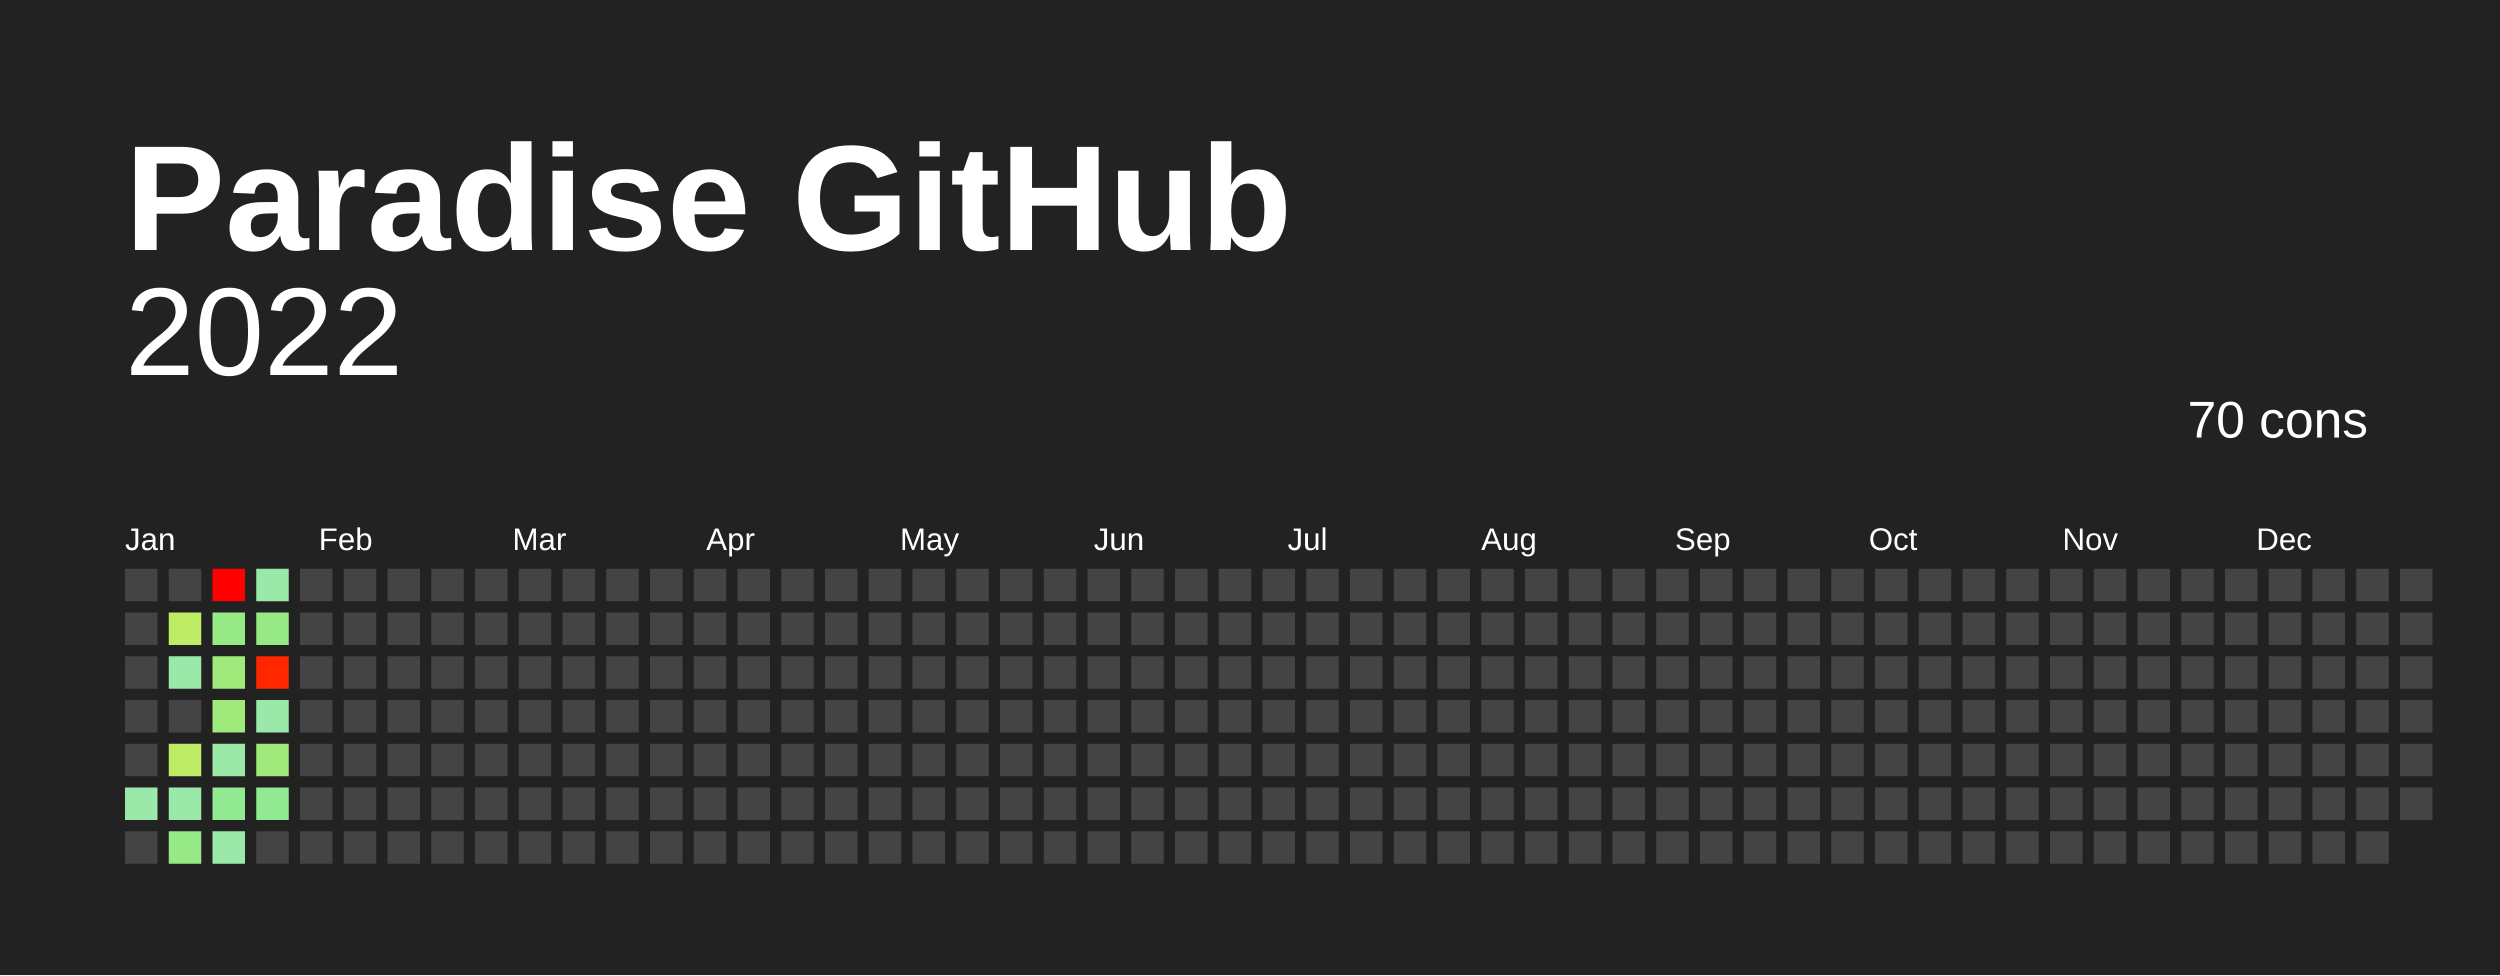
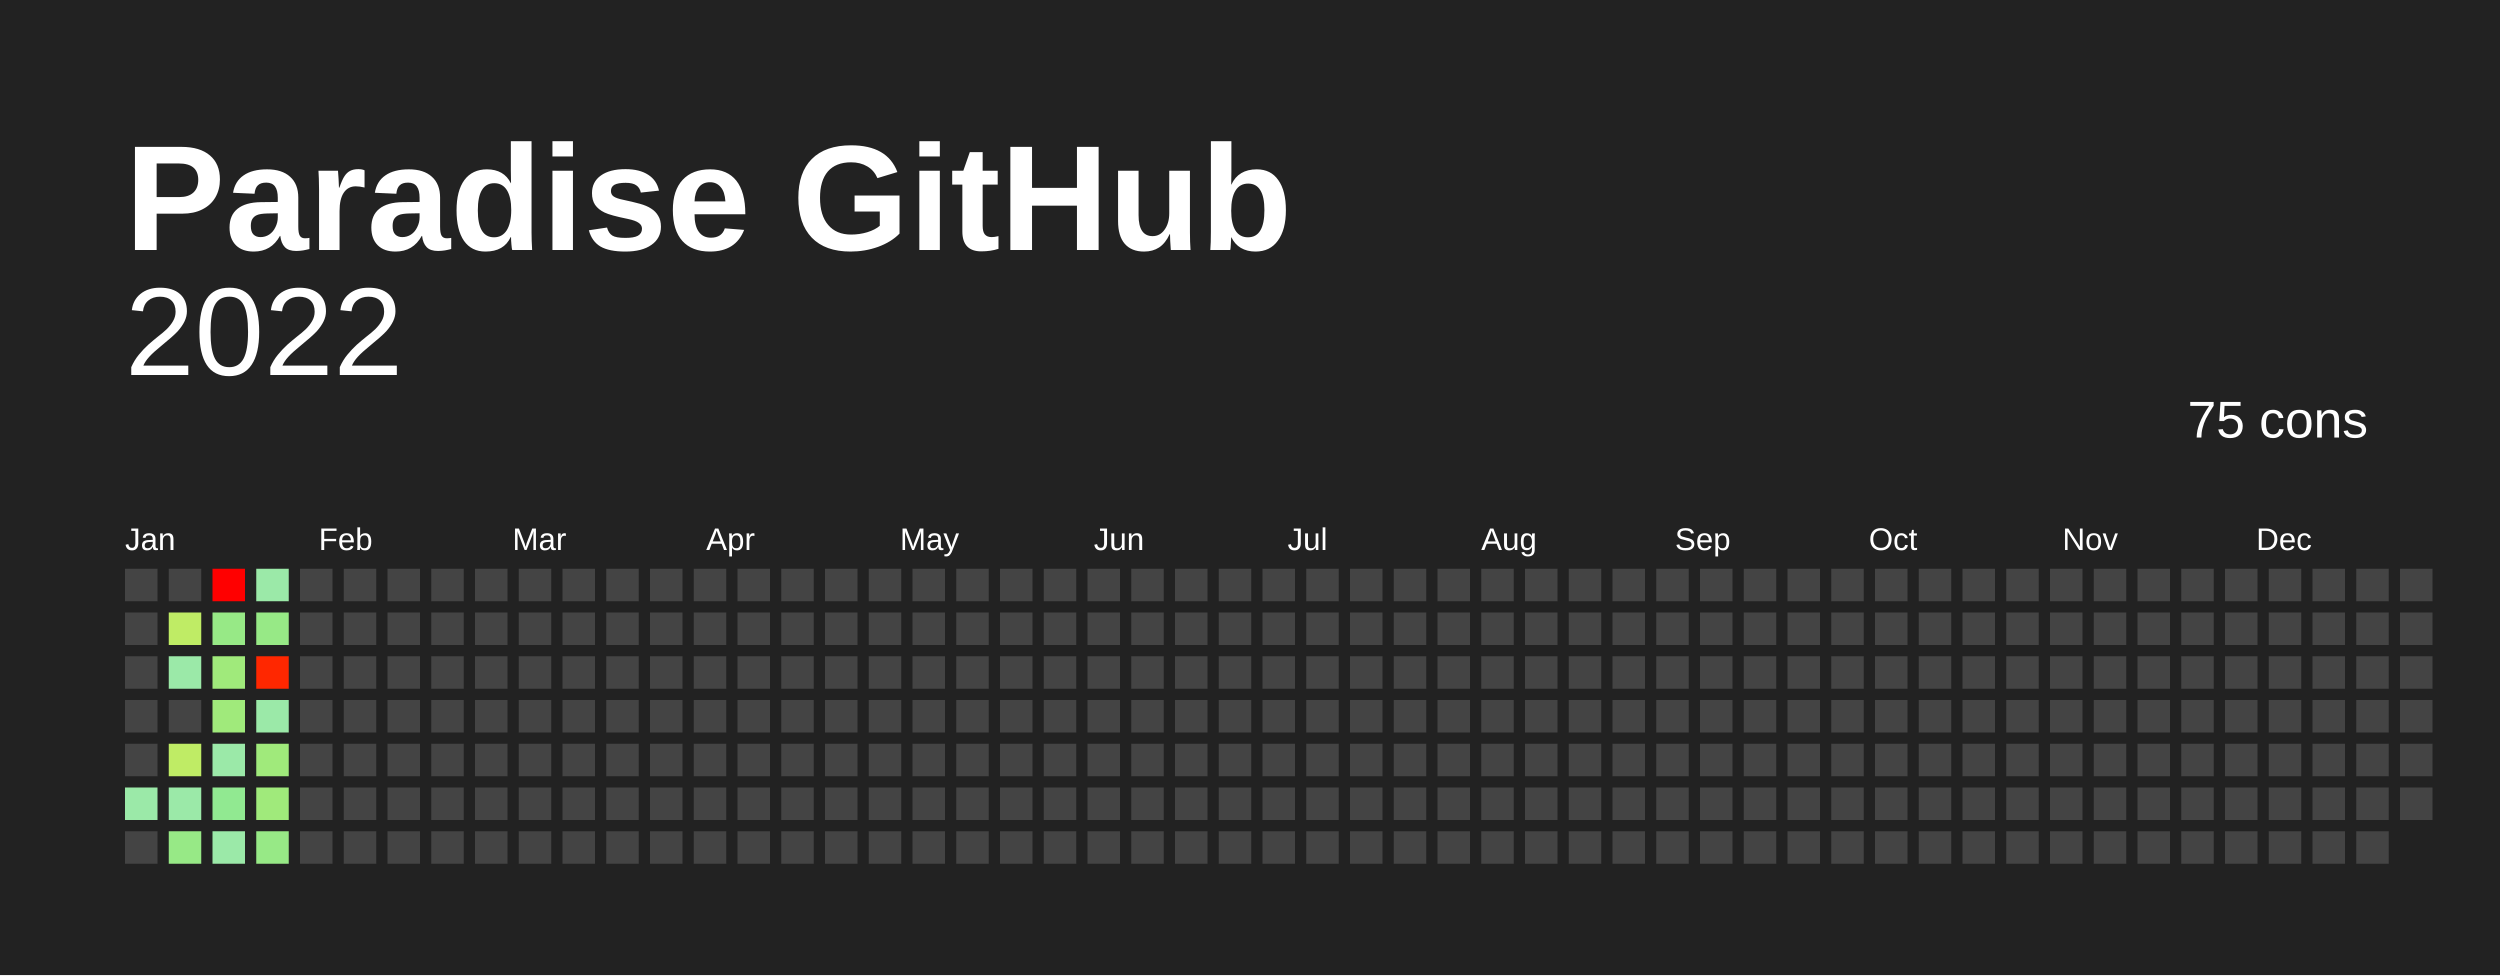
<svg xmlns="http://www.w3.org/2000/svg" baseProfile="full" height="78mm" version="1.1" viewBox="0,0,200,78" width="200mm">
  <defs />
  <rect fill="#222222" height="78" width="200" x="0" y="0" />
  <text fill="#FFFFFF" style="font-size:12px; font-family:Arial; font-weight:bold;" x="10" y="20">Paradise GitHub</text>
  <text alignment-baseline="hanging" fill="#FFFFFF" style="font-size:10.0px; font-family:Arial;" x="10" y="30">2022</text>
-   <text alignment-baseline="hanging" fill="#FFFFFF" style="font-size:4.125px; font-family:Arial;" x="175" y="35">70 cons</text>
+   <text alignment-baseline="hanging" fill="#FFFFFF" style="font-size:4.125px; font-family:Arial;" x="175" y="35">75 cons</text>
  <text fill="#FFFFFF" style="font-size:2.5px; font-family:Arial" x="10.0" y="44">Jan</text>
  <text fill="#FFFFFF" style="font-size:2.5px; font-family:Arial" x="25.5" y="44">Feb</text>
  <text fill="#FFFFFF" style="font-size:2.5px; font-family:Arial" x="41.0" y="44">Mar</text>
  <text fill="#FFFFFF" style="font-size:2.5px; font-family:Arial" x="56.5" y="44">Apr</text>
  <text fill="#FFFFFF" style="font-size:2.5px; font-family:Arial" x="72.0" y="44">May</text>
  <text fill="#FFFFFF" style="font-size:2.5px; font-family:Arial" x="87.5" y="44">Jun</text>
  <text fill="#FFFFFF" style="font-size:2.5px; font-family:Arial" x="103.0" y="44">Jul</text>
  <text fill="#FFFFFF" style="font-size:2.5px; font-family:Arial" x="118.5" y="44">Aug</text>
  <text fill="#FFFFFF" style="font-size:2.5px; font-family:Arial" x="134.0" y="44">Sep</text>
  <text fill="#FFFFFF" style="font-size:2.5px; font-family:Arial" x="149.5" y="44">Oct</text>
  <text fill="#FFFFFF" style="font-size:2.5px; font-family:Arial" x="165.0" y="44">Nov</text>
  <text fill="#FFFFFF" style="font-size:2.5px; font-family:Arial" x="180.5" y="44">Dec</text>
  <rect fill="#444444" height="2.6" width="2.6" x="10.0" y="45.5" />
  <rect fill="#444444" height="2.6" width="2.6" x="10.0" y="49.0" />
  <rect fill="#444444" height="2.6" width="2.6" x="10.0" y="52.5" />
  <rect fill="#444444" height="2.6" width="2.6" x="10.0" y="56.0" />
  <rect fill="#444444" height="2.6" width="2.6" x="10.0" y="59.5" />
  <rect fill="#9be9a8" height="2.6" width="2.6" x="10.0" y="63.0" />
  <rect fill="#444444" height="2.6" width="2.6" x="10.0" y="66.5" />
  <rect fill="#444444" height="2.6" width="2.6" x="13.5" y="45.5" />
  <rect fill="#bfec65" height="2.6" width="2.6" x="13.5" y="49.0" />
  <rect fill="#9be9a8" height="2.6" width="2.6" x="13.5" y="52.5" />
  <rect fill="#444444" height="2.6" width="2.6" x="13.5" y="56.0" />
  <rect fill="#bfec65" height="2.6" width="2.6" x="13.5" y="59.5" />
  <rect fill="#9be9a8" height="2.6" width="2.6" x="13.5" y="63.0" />
  <rect fill="#97e986" height="2.6" width="2.6" x="13.5" y="66.5" />
  <rect fill="red" height="2.6" width="2.6" x="17.0" y="45.5" />
  <rect fill="#97e986" height="2.6" width="2.6" x="17.0" y="49.0" />
  <rect fill="#a0ea7b" height="2.6" width="2.6" x="17.0" y="52.5" />
  <rect fill="#a0ea7b" height="2.6" width="2.6" x="17.0" y="56.0" />
  <rect fill="#9be9a8" height="2.6" width="2.6" x="17.0" y="59.5" />
  <rect fill="#91e991" height="2.6" width="2.6" x="17.0" y="63.0" />
  <rect fill="#9be9a8" height="2.6" width="2.6" x="17.0" y="66.5" />
  <rect fill="#9be9a8" height="2.6" width="2.6" x="20.5" y="45.5" />
  <rect fill="#97e986" height="2.6" width="2.6" x="20.5" y="49.0" />
  <rect fill="#ff2700" height="2.6" width="2.6" x="20.5" y="52.5" />
  <rect fill="#9be9a8" height="2.6" width="2.6" x="20.5" y="56.0" />
  <rect fill="#a0ea7b" height="2.6" width="2.6" x="20.5" y="59.5" />
-   <rect fill="#91e991" height="2.6" width="2.6" x="20.5" y="63.0" />
-   <rect fill="#444444" height="2.6" width="2.6" x="20.5" y="66.5" />
+   <rect fill="#a0ea7b" height="2.6" width="2.6" x="20.5" y="63.0" />
+   <rect fill="#97e986" height="2.6" width="2.6" x="20.5" y="66.5" />
  <rect fill="#444444" height="2.6" width="2.6" x="24.0" y="45.5" />
  <rect fill="#444444" height="2.6" width="2.6" x="24.0" y="49.0" />
  <rect fill="#444444" height="2.6" width="2.6" x="24.0" y="52.5" />
  <rect fill="#444444" height="2.6" width="2.6" x="24.0" y="56.0" />
  <rect fill="#444444" height="2.6" width="2.6" x="24.0" y="59.5" />
  <rect fill="#444444" height="2.6" width="2.6" x="24.0" y="63.0" />
  <rect fill="#444444" height="2.6" width="2.6" x="24.0" y="66.5" />
  <rect fill="#444444" height="2.6" width="2.6" x="27.5" y="45.5" />
  <rect fill="#444444" height="2.6" width="2.6" x="27.5" y="49.0" />
  <rect fill="#444444" height="2.6" width="2.6" x="27.5" y="52.5" />
  <rect fill="#444444" height="2.6" width="2.6" x="27.5" y="56.0" />
  <rect fill="#444444" height="2.6" width="2.6" x="27.5" y="59.5" />
  <rect fill="#444444" height="2.6" width="2.6" x="27.5" y="63.0" />
  <rect fill="#444444" height="2.6" width="2.6" x="27.5" y="66.5" />
  <rect fill="#444444" height="2.6" width="2.6" x="31.0" y="45.5" />
  <rect fill="#444444" height="2.6" width="2.6" x="31.0" y="49.0" />
  <rect fill="#444444" height="2.6" width="2.6" x="31.0" y="52.5" />
  <rect fill="#444444" height="2.6" width="2.6" x="31.0" y="56.0" />
  <rect fill="#444444" height="2.6" width="2.6" x="31.0" y="59.5" />
  <rect fill="#444444" height="2.6" width="2.6" x="31.0" y="63.0" />
  <rect fill="#444444" height="2.6" width="2.6" x="31.0" y="66.5" />
  <rect fill="#444444" height="2.6" width="2.6" x="34.5" y="45.5" />
  <rect fill="#444444" height="2.6" width="2.6" x="34.5" y="49.0" />
  <rect fill="#444444" height="2.6" width="2.6" x="34.5" y="52.5" />
  <rect fill="#444444" height="2.6" width="2.6" x="34.5" y="56.0" />
  <rect fill="#444444" height="2.6" width="2.6" x="34.5" y="59.5" />
  <rect fill="#444444" height="2.6" width="2.6" x="34.5" y="63.0" />
  <rect fill="#444444" height="2.6" width="2.6" x="34.5" y="66.5" />
  <rect fill="#444444" height="2.6" width="2.6" x="38.0" y="45.5" />
  <rect fill="#444444" height="2.6" width="2.6" x="38.0" y="49.0" />
  <rect fill="#444444" height="2.6" width="2.6" x="38.0" y="52.5" />
  <rect fill="#444444" height="2.6" width="2.6" x="38.0" y="56.0" />
  <rect fill="#444444" height="2.6" width="2.6" x="38.0" y="59.5" />
  <rect fill="#444444" height="2.6" width="2.6" x="38.0" y="63.0" />
  <rect fill="#444444" height="2.6" width="2.6" x="38.0" y="66.5" />
  <rect fill="#444444" height="2.6" width="2.6" x="41.5" y="45.5" />
  <rect fill="#444444" height="2.6" width="2.6" x="41.5" y="49.0" />
  <rect fill="#444444" height="2.6" width="2.6" x="41.5" y="52.5" />
  <rect fill="#444444" height="2.6" width="2.6" x="41.5" y="56.0" />
  <rect fill="#444444" height="2.6" width="2.6" x="41.5" y="59.5" />
  <rect fill="#444444" height="2.6" width="2.6" x="41.5" y="63.0" />
  <rect fill="#444444" height="2.6" width="2.6" x="41.5" y="66.5" />
  <rect fill="#444444" height="2.6" width="2.6" x="45.0" y="45.5" />
  <rect fill="#444444" height="2.6" width="2.6" x="45.0" y="49.0" />
  <rect fill="#444444" height="2.6" width="2.6" x="45.0" y="52.5" />
  <rect fill="#444444" height="2.6" width="2.6" x="45.0" y="56.0" />
  <rect fill="#444444" height="2.6" width="2.6" x="45.0" y="59.5" />
  <rect fill="#444444" height="2.6" width="2.6" x="45.0" y="63.0" />
  <rect fill="#444444" height="2.6" width="2.6" x="45.0" y="66.5" />
  <rect fill="#444444" height="2.6" width="2.6" x="48.5" y="45.5" />
  <rect fill="#444444" height="2.6" width="2.6" x="48.5" y="49.0" />
  <rect fill="#444444" height="2.6" width="2.6" x="48.5" y="52.5" />
  <rect fill="#444444" height="2.6" width="2.6" x="48.5" y="56.0" />
  <rect fill="#444444" height="2.6" width="2.6" x="48.5" y="59.5" />
  <rect fill="#444444" height="2.6" width="2.6" x="48.5" y="63.0" />
  <rect fill="#444444" height="2.6" width="2.6" x="48.5" y="66.5" />
  <rect fill="#444444" height="2.6" width="2.6" x="52.0" y="45.5" />
  <rect fill="#444444" height="2.6" width="2.6" x="52.0" y="49.0" />
  <rect fill="#444444" height="2.6" width="2.6" x="52.0" y="52.5" />
  <rect fill="#444444" height="2.6" width="2.6" x="52.0" y="56.0" />
  <rect fill="#444444" height="2.6" width="2.6" x="52.0" y="59.5" />
  <rect fill="#444444" height="2.6" width="2.6" x="52.0" y="63.0" />
  <rect fill="#444444" height="2.6" width="2.6" x="52.0" y="66.5" />
  <rect fill="#444444" height="2.6" width="2.6" x="55.5" y="45.5" />
  <rect fill="#444444" height="2.6" width="2.6" x="55.5" y="49.0" />
  <rect fill="#444444" height="2.6" width="2.6" x="55.5" y="52.5" />
  <rect fill="#444444" height="2.6" width="2.6" x="55.5" y="56.0" />
  <rect fill="#444444" height="2.6" width="2.6" x="55.5" y="59.5" />
  <rect fill="#444444" height="2.6" width="2.6" x="55.5" y="63.0" />
  <rect fill="#444444" height="2.6" width="2.6" x="55.5" y="66.5" />
  <rect fill="#444444" height="2.6" width="2.6" x="59.0" y="45.5" />
  <rect fill="#444444" height="2.6" width="2.6" x="59.0" y="49.0" />
  <rect fill="#444444" height="2.6" width="2.6" x="59.0" y="52.5" />
  <rect fill="#444444" height="2.6" width="2.6" x="59.0" y="56.0" />
  <rect fill="#444444" height="2.6" width="2.6" x="59.0" y="59.5" />
  <rect fill="#444444" height="2.6" width="2.6" x="59.0" y="63.0" />
  <rect fill="#444444" height="2.6" width="2.6" x="59.0" y="66.5" />
  <rect fill="#444444" height="2.6" width="2.6" x="62.5" y="45.5" />
  <rect fill="#444444" height="2.6" width="2.6" x="62.5" y="49.0" />
  <rect fill="#444444" height="2.6" width="2.6" x="62.5" y="52.5" />
  <rect fill="#444444" height="2.6" width="2.6" x="62.5" y="56.0" />
  <rect fill="#444444" height="2.6" width="2.6" x="62.5" y="59.5" />
  <rect fill="#444444" height="2.6" width="2.6" x="62.5" y="63.0" />
  <rect fill="#444444" height="2.6" width="2.6" x="62.5" y="66.5" />
  <rect fill="#444444" height="2.6" width="2.6" x="66.0" y="45.5" />
  <rect fill="#444444" height="2.6" width="2.6" x="66.0" y="49.0" />
  <rect fill="#444444" height="2.6" width="2.6" x="66.0" y="52.5" />
  <rect fill="#444444" height="2.6" width="2.6" x="66.0" y="56.0" />
  <rect fill="#444444" height="2.6" width="2.6" x="66.0" y="59.5" />
  <rect fill="#444444" height="2.6" width="2.6" x="66.0" y="63.0" />
  <rect fill="#444444" height="2.6" width="2.6" x="66.0" y="66.5" />
  <rect fill="#444444" height="2.6" width="2.6" x="69.5" y="45.5" />
  <rect fill="#444444" height="2.6" width="2.6" x="69.5" y="49.0" />
  <rect fill="#444444" height="2.6" width="2.6" x="69.5" y="52.5" />
  <rect fill="#444444" height="2.6" width="2.6" x="69.5" y="56.0" />
  <rect fill="#444444" height="2.6" width="2.6" x="69.5" y="59.5" />
  <rect fill="#444444" height="2.6" width="2.6" x="69.5" y="63.0" />
  <rect fill="#444444" height="2.6" width="2.6" x="69.5" y="66.5" />
  <rect fill="#444444" height="2.6" width="2.6" x="73.0" y="45.5" />
  <rect fill="#444444" height="2.6" width="2.6" x="73.0" y="49.0" />
  <rect fill="#444444" height="2.6" width="2.6" x="73.0" y="52.5" />
  <rect fill="#444444" height="2.6" width="2.6" x="73.0" y="56.0" />
  <rect fill="#444444" height="2.6" width="2.6" x="73.0" y="59.5" />
  <rect fill="#444444" height="2.6" width="2.6" x="73.0" y="63.0" />
  <rect fill="#444444" height="2.6" width="2.6" x="73.0" y="66.5" />
  <rect fill="#444444" height="2.6" width="2.6" x="76.5" y="45.5" />
  <rect fill="#444444" height="2.6" width="2.6" x="76.5" y="49.0" />
  <rect fill="#444444" height="2.6" width="2.6" x="76.5" y="52.5" />
  <rect fill="#444444" height="2.6" width="2.6" x="76.5" y="56.0" />
  <rect fill="#444444" height="2.6" width="2.6" x="76.5" y="59.5" />
  <rect fill="#444444" height="2.6" width="2.6" x="76.5" y="63.0" />
  <rect fill="#444444" height="2.6" width="2.6" x="76.5" y="66.5" />
  <rect fill="#444444" height="2.6" width="2.6" x="80.0" y="45.5" />
  <rect fill="#444444" height="2.6" width="2.6" x="80.0" y="49.0" />
  <rect fill="#444444" height="2.6" width="2.6" x="80.0" y="52.5" />
  <rect fill="#444444" height="2.6" width="2.6" x="80.0" y="56.0" />
  <rect fill="#444444" height="2.6" width="2.6" x="80.0" y="59.5" />
  <rect fill="#444444" height="2.6" width="2.6" x="80.0" y="63.0" />
  <rect fill="#444444" height="2.6" width="2.6" x="80.0" y="66.5" />
  <rect fill="#444444" height="2.6" width="2.6" x="83.5" y="45.5" />
  <rect fill="#444444" height="2.6" width="2.6" x="83.5" y="49.0" />
  <rect fill="#444444" height="2.6" width="2.6" x="83.5" y="52.5" />
  <rect fill="#444444" height="2.6" width="2.6" x="83.5" y="56.0" />
  <rect fill="#444444" height="2.6" width="2.6" x="83.5" y="59.5" />
  <rect fill="#444444" height="2.6" width="2.6" x="83.5" y="63.0" />
  <rect fill="#444444" height="2.6" width="2.6" x="83.5" y="66.5" />
  <rect fill="#444444" height="2.6" width="2.6" x="87.0" y="45.5" />
  <rect fill="#444444" height="2.6" width="2.6" x="87.0" y="49.0" />
  <rect fill="#444444" height="2.6" width="2.6" x="87.0" y="52.5" />
  <rect fill="#444444" height="2.6" width="2.6" x="87.0" y="56.0" />
  <rect fill="#444444" height="2.6" width="2.6" x="87.0" y="59.5" />
  <rect fill="#444444" height="2.6" width="2.6" x="87.0" y="63.0" />
  <rect fill="#444444" height="2.6" width="2.6" x="87.0" y="66.5" />
  <rect fill="#444444" height="2.6" width="2.6" x="90.5" y="45.5" />
  <rect fill="#444444" height="2.6" width="2.6" x="90.5" y="49.0" />
  <rect fill="#444444" height="2.6" width="2.6" x="90.5" y="52.5" />
  <rect fill="#444444" height="2.6" width="2.6" x="90.5" y="56.0" />
  <rect fill="#444444" height="2.6" width="2.6" x="90.5" y="59.5" />
  <rect fill="#444444" height="2.6" width="2.6" x="90.5" y="63.0" />
  <rect fill="#444444" height="2.6" width="2.6" x="90.5" y="66.5" />
  <rect fill="#444444" height="2.6" width="2.6" x="94.0" y="45.5" />
  <rect fill="#444444" height="2.6" width="2.6" x="94.0" y="49.0" />
  <rect fill="#444444" height="2.6" width="2.6" x="94.0" y="52.5" />
  <rect fill="#444444" height="2.6" width="2.6" x="94.0" y="56.0" />
  <rect fill="#444444" height="2.6" width="2.6" x="94.0" y="59.5" />
  <rect fill="#444444" height="2.6" width="2.6" x="94.0" y="63.0" />
  <rect fill="#444444" height="2.6" width="2.6" x="94.0" y="66.5" />
  <rect fill="#444444" height="2.6" width="2.6" x="97.5" y="45.5" />
  <rect fill="#444444" height="2.6" width="2.6" x="97.5" y="49.0" />
  <rect fill="#444444" height="2.6" width="2.6" x="97.5" y="52.5" />
  <rect fill="#444444" height="2.6" width="2.6" x="97.5" y="56.0" />
  <rect fill="#444444" height="2.6" width="2.6" x="97.5" y="59.5" />
  <rect fill="#444444" height="2.6" width="2.6" x="97.5" y="63.0" />
  <rect fill="#444444" height="2.6" width="2.6" x="97.5" y="66.5" />
  <rect fill="#444444" height="2.6" width="2.6" x="101.0" y="45.5" />
  <rect fill="#444444" height="2.6" width="2.6" x="101.0" y="49.0" />
  <rect fill="#444444" height="2.6" width="2.6" x="101.0" y="52.5" />
  <rect fill="#444444" height="2.6" width="2.6" x="101.0" y="56.0" />
  <rect fill="#444444" height="2.6" width="2.6" x="101.0" y="59.5" />
  <rect fill="#444444" height="2.6" width="2.6" x="101.0" y="63.0" />
  <rect fill="#444444" height="2.6" width="2.6" x="101.0" y="66.5" />
  <rect fill="#444444" height="2.6" width="2.6" x="104.5" y="45.5" />
  <rect fill="#444444" height="2.6" width="2.6" x="104.5" y="49.0" />
  <rect fill="#444444" height="2.6" width="2.6" x="104.5" y="52.5" />
  <rect fill="#444444" height="2.6" width="2.6" x="104.5" y="56.0" />
  <rect fill="#444444" height="2.6" width="2.6" x="104.5" y="59.5" />
  <rect fill="#444444" height="2.6" width="2.6" x="104.5" y="63.0" />
  <rect fill="#444444" height="2.6" width="2.6" x="104.5" y="66.5" />
  <rect fill="#444444" height="2.6" width="2.6" x="108.0" y="45.5" />
  <rect fill="#444444" height="2.6" width="2.6" x="108.0" y="49.0" />
  <rect fill="#444444" height="2.6" width="2.6" x="108.0" y="52.5" />
  <rect fill="#444444" height="2.6" width="2.6" x="108.0" y="56.0" />
  <rect fill="#444444" height="2.6" width="2.6" x="108.0" y="59.5" />
  <rect fill="#444444" height="2.6" width="2.6" x="108.0" y="63.0" />
  <rect fill="#444444" height="2.6" width="2.6" x="108.0" y="66.5" />
  <rect fill="#444444" height="2.6" width="2.6" x="111.5" y="45.5" />
  <rect fill="#444444" height="2.6" width="2.6" x="111.5" y="49.0" />
  <rect fill="#444444" height="2.6" width="2.6" x="111.5" y="52.5" />
  <rect fill="#444444" height="2.6" width="2.6" x="111.5" y="56.0" />
  <rect fill="#444444" height="2.6" width="2.6" x="111.5" y="59.5" />
  <rect fill="#444444" height="2.6" width="2.6" x="111.5" y="63.0" />
  <rect fill="#444444" height="2.6" width="2.6" x="111.5" y="66.5" />
  <rect fill="#444444" height="2.6" width="2.6" x="115.0" y="45.5" />
  <rect fill="#444444" height="2.6" width="2.6" x="115.0" y="49.0" />
  <rect fill="#444444" height="2.6" width="2.6" x="115.0" y="52.5" />
  <rect fill="#444444" height="2.6" width="2.6" x="115.0" y="56.0" />
  <rect fill="#444444" height="2.6" width="2.6" x="115.0" y="59.5" />
  <rect fill="#444444" height="2.6" width="2.6" x="115.0" y="63.0" />
  <rect fill="#444444" height="2.6" width="2.6" x="115.0" y="66.5" />
  <rect fill="#444444" height="2.6" width="2.6" x="118.5" y="45.5" />
  <rect fill="#444444" height="2.6" width="2.6" x="118.5" y="49.0" />
  <rect fill="#444444" height="2.6" width="2.6" x="118.5" y="52.5" />
  <rect fill="#444444" height="2.6" width="2.6" x="118.5" y="56.0" />
  <rect fill="#444444" height="2.6" width="2.6" x="118.5" y="59.5" />
  <rect fill="#444444" height="2.6" width="2.6" x="118.5" y="63.0" />
  <rect fill="#444444" height="2.6" width="2.6" x="118.5" y="66.5" />
  <rect fill="#444444" height="2.6" width="2.6" x="122.0" y="45.5" />
  <rect fill="#444444" height="2.6" width="2.6" x="122.0" y="49.0" />
  <rect fill="#444444" height="2.6" width="2.6" x="122.0" y="52.5" />
  <rect fill="#444444" height="2.6" width="2.6" x="122.0" y="56.0" />
  <rect fill="#444444" height="2.6" width="2.6" x="122.0" y="59.5" />
  <rect fill="#444444" height="2.6" width="2.6" x="122.0" y="63.0" />
  <rect fill="#444444" height="2.6" width="2.6" x="122.0" y="66.5" />
  <rect fill="#444444" height="2.6" width="2.6" x="125.5" y="45.5" />
  <rect fill="#444444" height="2.6" width="2.6" x="125.5" y="49.0" />
  <rect fill="#444444" height="2.6" width="2.6" x="125.5" y="52.5" />
  <rect fill="#444444" height="2.6" width="2.6" x="125.5" y="56.0" />
  <rect fill="#444444" height="2.6" width="2.6" x="125.5" y="59.5" />
  <rect fill="#444444" height="2.6" width="2.6" x="125.5" y="63.0" />
  <rect fill="#444444" height="2.6" width="2.6" x="125.5" y="66.5" />
  <rect fill="#444444" height="2.6" width="2.6" x="129.0" y="45.5" />
  <rect fill="#444444" height="2.6" width="2.6" x="129.0" y="49.0" />
  <rect fill="#444444" height="2.6" width="2.6" x="129.0" y="52.5" />
  <rect fill="#444444" height="2.6" width="2.6" x="129.0" y="56.0" />
  <rect fill="#444444" height="2.6" width="2.6" x="129.0" y="59.5" />
  <rect fill="#444444" height="2.6" width="2.6" x="129.0" y="63.0" />
  <rect fill="#444444" height="2.6" width="2.6" x="129.0" y="66.5" />
  <rect fill="#444444" height="2.6" width="2.6" x="132.5" y="45.5" />
  <rect fill="#444444" height="2.6" width="2.6" x="132.5" y="49.0" />
  <rect fill="#444444" height="2.6" width="2.6" x="132.5" y="52.5" />
  <rect fill="#444444" height="2.6" width="2.6" x="132.5" y="56.0" />
  <rect fill="#444444" height="2.6" width="2.6" x="132.5" y="59.5" />
  <rect fill="#444444" height="2.6" width="2.6" x="132.5" y="63.0" />
  <rect fill="#444444" height="2.6" width="2.6" x="132.5" y="66.5" />
  <rect fill="#444444" height="2.6" width="2.6" x="136.0" y="45.5" />
  <rect fill="#444444" height="2.6" width="2.6" x="136.0" y="49.0" />
  <rect fill="#444444" height="2.6" width="2.6" x="136.0" y="52.5" />
  <rect fill="#444444" height="2.6" width="2.6" x="136.0" y="56.0" />
  <rect fill="#444444" height="2.6" width="2.6" x="136.0" y="59.5" />
  <rect fill="#444444" height="2.6" width="2.6" x="136.0" y="63.0" />
  <rect fill="#444444" height="2.6" width="2.6" x="136.0" y="66.5" />
  <rect fill="#444444" height="2.6" width="2.6" x="139.5" y="45.5" />
  <rect fill="#444444" height="2.6" width="2.6" x="139.5" y="49.0" />
  <rect fill="#444444" height="2.6" width="2.6" x="139.5" y="52.5" />
  <rect fill="#444444" height="2.6" width="2.6" x="139.5" y="56.0" />
  <rect fill="#444444" height="2.6" width="2.6" x="139.5" y="59.5" />
  <rect fill="#444444" height="2.6" width="2.6" x="139.5" y="63.0" />
  <rect fill="#444444" height="2.6" width="2.6" x="139.5" y="66.5" />
  <rect fill="#444444" height="2.6" width="2.6" x="143.0" y="45.5" />
  <rect fill="#444444" height="2.6" width="2.6" x="143.0" y="49.0" />
  <rect fill="#444444" height="2.6" width="2.6" x="143.0" y="52.5" />
  <rect fill="#444444" height="2.6" width="2.6" x="143.0" y="56.0" />
  <rect fill="#444444" height="2.6" width="2.6" x="143.0" y="59.5" />
  <rect fill="#444444" height="2.6" width="2.6" x="143.0" y="63.0" />
  <rect fill="#444444" height="2.6" width="2.6" x="143.0" y="66.5" />
  <rect fill="#444444" height="2.6" width="2.6" x="146.5" y="45.5" />
  <rect fill="#444444" height="2.6" width="2.6" x="146.5" y="49.0" />
  <rect fill="#444444" height="2.6" width="2.6" x="146.5" y="52.5" />
  <rect fill="#444444" height="2.6" width="2.6" x="146.5" y="56.0" />
  <rect fill="#444444" height="2.6" width="2.6" x="146.5" y="59.5" />
  <rect fill="#444444" height="2.6" width="2.6" x="146.5" y="63.0" />
  <rect fill="#444444" height="2.6" width="2.6" x="146.5" y="66.5" />
  <rect fill="#444444" height="2.6" width="2.6" x="150.0" y="45.5" />
  <rect fill="#444444" height="2.6" width="2.6" x="150.0" y="49.0" />
  <rect fill="#444444" height="2.6" width="2.6" x="150.0" y="52.5" />
  <rect fill="#444444" height="2.6" width="2.6" x="150.0" y="56.0" />
  <rect fill="#444444" height="2.6" width="2.6" x="150.0" y="59.5" />
  <rect fill="#444444" height="2.6" width="2.6" x="150.0" y="63.0" />
  <rect fill="#444444" height="2.6" width="2.6" x="150.0" y="66.5" />
  <rect fill="#444444" height="2.6" width="2.6" x="153.5" y="45.5" />
  <rect fill="#444444" height="2.6" width="2.6" x="153.5" y="49.0" />
  <rect fill="#444444" height="2.6" width="2.6" x="153.5" y="52.5" />
  <rect fill="#444444" height="2.6" width="2.6" x="153.5" y="56.0" />
  <rect fill="#444444" height="2.6" width="2.6" x="153.5" y="59.5" />
  <rect fill="#444444" height="2.6" width="2.6" x="153.5" y="63.0" />
  <rect fill="#444444" height="2.6" width="2.6" x="153.5" y="66.5" />
  <rect fill="#444444" height="2.6" width="2.6" x="157.0" y="45.5" />
  <rect fill="#444444" height="2.6" width="2.6" x="157.0" y="49.0" />
  <rect fill="#444444" height="2.6" width="2.6" x="157.0" y="52.5" />
  <rect fill="#444444" height="2.6" width="2.6" x="157.0" y="56.0" />
  <rect fill="#444444" height="2.6" width="2.6" x="157.0" y="59.5" />
  <rect fill="#444444" height="2.6" width="2.6" x="157.0" y="63.0" />
  <rect fill="#444444" height="2.6" width="2.6" x="157.0" y="66.5" />
  <rect fill="#444444" height="2.6" width="2.6" x="160.5" y="45.5" />
  <rect fill="#444444" height="2.6" width="2.6" x="160.5" y="49.0" />
  <rect fill="#444444" height="2.6" width="2.6" x="160.5" y="52.5" />
  <rect fill="#444444" height="2.6" width="2.6" x="160.5" y="56.0" />
  <rect fill="#444444" height="2.6" width="2.6" x="160.5" y="59.5" />
  <rect fill="#444444" height="2.6" width="2.6" x="160.5" y="63.0" />
  <rect fill="#444444" height="2.6" width="2.6" x="160.5" y="66.5" />
  <rect fill="#444444" height="2.6" width="2.6" x="164.0" y="45.5" />
  <rect fill="#444444" height="2.6" width="2.6" x="164.0" y="49.0" />
  <rect fill="#444444" height="2.6" width="2.6" x="164.0" y="52.5" />
  <rect fill="#444444" height="2.6" width="2.6" x="164.0" y="56.0" />
  <rect fill="#444444" height="2.6" width="2.6" x="164.0" y="59.5" />
  <rect fill="#444444" height="2.6" width="2.6" x="164.0" y="63.0" />
  <rect fill="#444444" height="2.6" width="2.6" x="164.0" y="66.5" />
  <rect fill="#444444" height="2.6" width="2.6" x="167.5" y="45.5" />
  <rect fill="#444444" height="2.6" width="2.6" x="167.5" y="49.0" />
  <rect fill="#444444" height="2.6" width="2.6" x="167.5" y="52.5" />
  <rect fill="#444444" height="2.6" width="2.6" x="167.5" y="56.0" />
  <rect fill="#444444" height="2.6" width="2.6" x="167.5" y="59.5" />
  <rect fill="#444444" height="2.6" width="2.6" x="167.5" y="63.0" />
  <rect fill="#444444" height="2.6" width="2.6" x="167.5" y="66.5" />
  <rect fill="#444444" height="2.6" width="2.6" x="171.0" y="45.5" />
  <rect fill="#444444" height="2.6" width="2.6" x="171.0" y="49.0" />
  <rect fill="#444444" height="2.6" width="2.6" x="171.0" y="52.5" />
  <rect fill="#444444" height="2.6" width="2.6" x="171.0" y="56.0" />
  <rect fill="#444444" height="2.6" width="2.6" x="171.0" y="59.5" />
  <rect fill="#444444" height="2.6" width="2.6" x="171.0" y="63.0" />
  <rect fill="#444444" height="2.6" width="2.6" x="171.0" y="66.5" />
  <rect fill="#444444" height="2.6" width="2.6" x="174.5" y="45.5" />
  <rect fill="#444444" height="2.6" width="2.6" x="174.5" y="49.0" />
  <rect fill="#444444" height="2.6" width="2.6" x="174.5" y="52.5" />
  <rect fill="#444444" height="2.6" width="2.6" x="174.5" y="56.0" />
  <rect fill="#444444" height="2.6" width="2.6" x="174.5" y="59.5" />
  <rect fill="#444444" height="2.6" width="2.6" x="174.5" y="63.0" />
  <rect fill="#444444" height="2.6" width="2.6" x="174.5" y="66.5" />
  <rect fill="#444444" height="2.6" width="2.6" x="178.0" y="45.5" />
  <rect fill="#444444" height="2.6" width="2.6" x="178.0" y="49.0" />
  <rect fill="#444444" height="2.6" width="2.6" x="178.0" y="52.5" />
  <rect fill="#444444" height="2.6" width="2.6" x="178.0" y="56.0" />
  <rect fill="#444444" height="2.6" width="2.6" x="178.0" y="59.5" />
  <rect fill="#444444" height="2.6" width="2.6" x="178.0" y="63.0" />
  <rect fill="#444444" height="2.6" width="2.6" x="178.0" y="66.5" />
  <rect fill="#444444" height="2.6" width="2.6" x="181.5" y="45.5" />
  <rect fill="#444444" height="2.6" width="2.6" x="181.5" y="49.0" />
  <rect fill="#444444" height="2.6" width="2.6" x="181.5" y="52.5" />
  <rect fill="#444444" height="2.6" width="2.6" x="181.5" y="56.0" />
  <rect fill="#444444" height="2.6" width="2.6" x="181.5" y="59.5" />
  <rect fill="#444444" height="2.6" width="2.6" x="181.5" y="63.0" />
  <rect fill="#444444" height="2.6" width="2.6" x="181.5" y="66.5" />
  <rect fill="#444444" height="2.6" width="2.6" x="185.0" y="45.5" />
  <rect fill="#444444" height="2.6" width="2.6" x="185.0" y="49.0" />
  <rect fill="#444444" height="2.6" width="2.6" x="185.0" y="52.5" />
  <rect fill="#444444" height="2.6" width="2.6" x="185.0" y="56.0" />
  <rect fill="#444444" height="2.6" width="2.6" x="185.0" y="59.5" />
  <rect fill="#444444" height="2.6" width="2.6" x="185.0" y="63.0" />
  <rect fill="#444444" height="2.6" width="2.6" x="185.0" y="66.5" />
  <rect fill="#444444" height="2.6" width="2.6" x="188.5" y="45.5" />
  <rect fill="#444444" height="2.6" width="2.6" x="188.5" y="49.0" />
  <rect fill="#444444" height="2.6" width="2.6" x="188.5" y="52.5" />
  <rect fill="#444444" height="2.6" width="2.6" x="188.5" y="56.0" />
  <rect fill="#444444" height="2.6" width="2.6" x="188.5" y="59.5" />
  <rect fill="#444444" height="2.6" width="2.6" x="188.5" y="63.0" />
  <rect fill="#444444" height="2.6" width="2.6" x="188.5" y="66.5" />
  <rect fill="#444444" height="2.6" width="2.6" x="192.0" y="45.5" />
  <rect fill="#444444" height="2.6" width="2.6" x="192.0" y="49.0" />
  <rect fill="#444444" height="2.6" width="2.6" x="192.0" y="52.5" />
  <rect fill="#444444" height="2.6" width="2.6" x="192.0" y="56.0" />
  <rect fill="#444444" height="2.6" width="2.6" x="192.0" y="59.5" />
  <rect fill="#444444" height="2.6" width="2.6" x="192.0" y="63.0" />
</svg>
